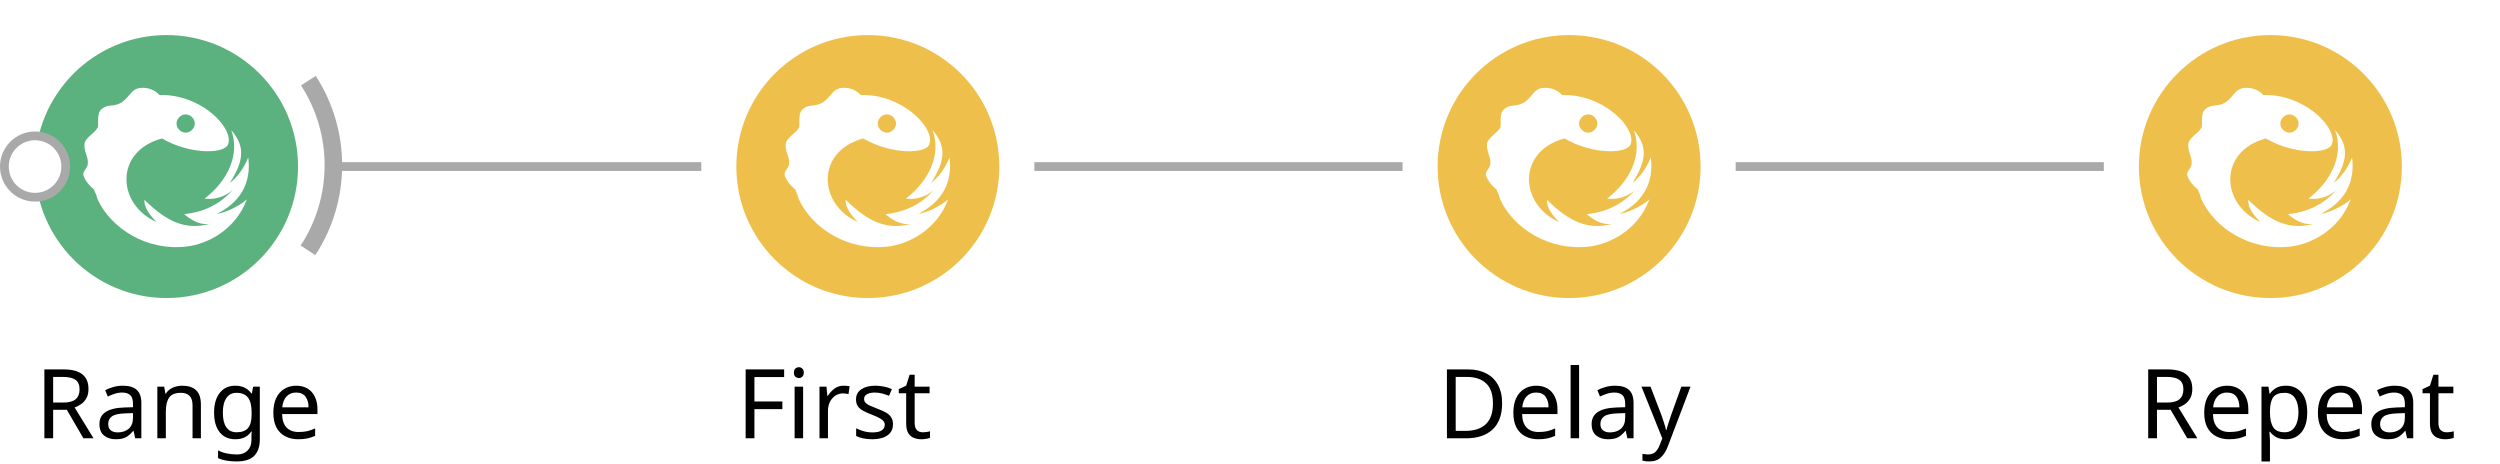
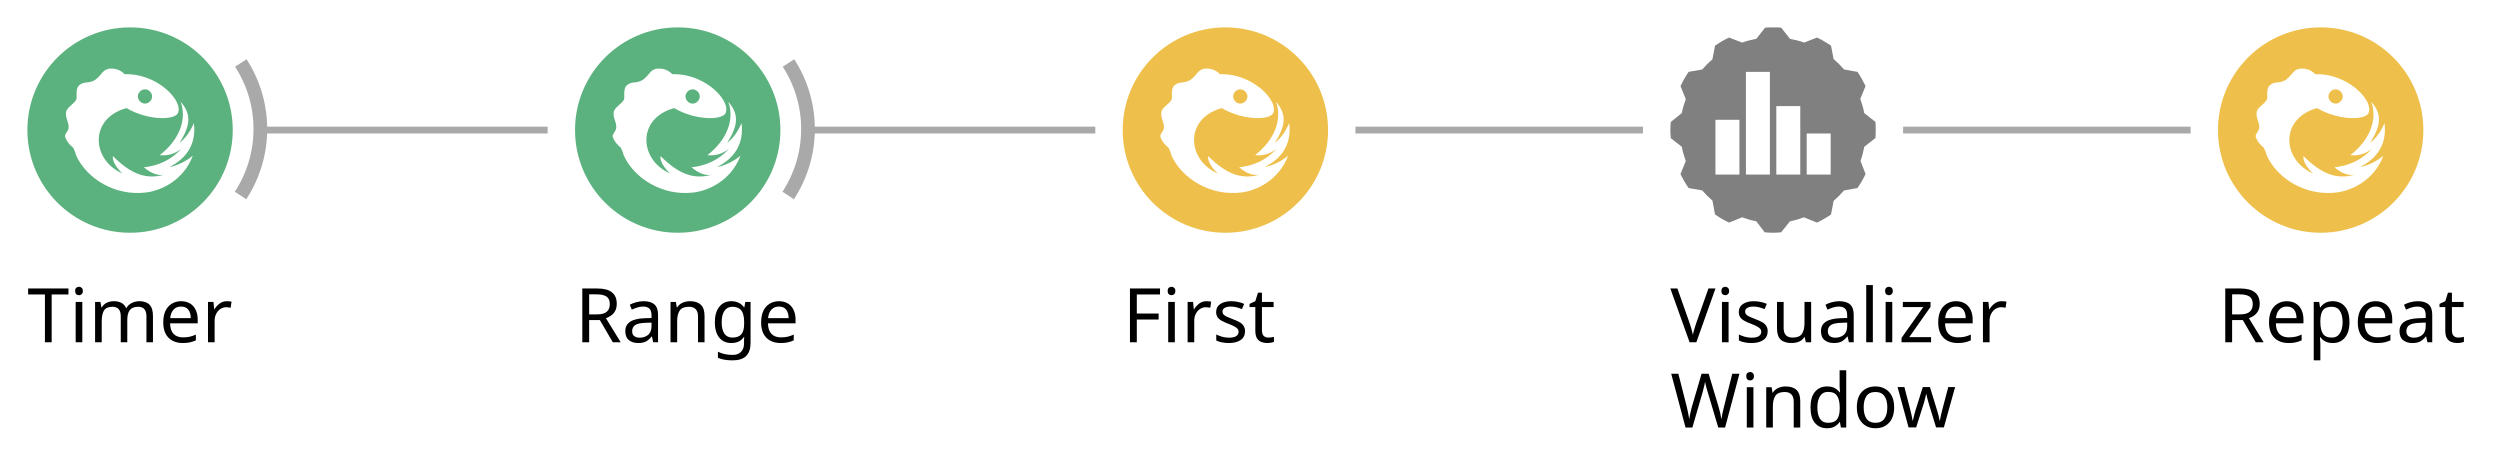
- <svg xmlns="http://www.w3.org/2000/svg" width="285.195" height="52.825" id="SvgGdi_output">
+ <svg xmlns="http://www.w3.org/2000/svg" width="365.195" height="66.65" id="SvgGdi_output">
  <style>text { fill: #000; } @media (prefers-color-scheme: dark) { text { fill: #eee; } }</style>
  <rect id="background" height="100.00%" style="fill:none;" width="100.00%" y="0.00" x="0.00" />
  <g style="shape-rendering:auto;" id="root_group">
-     <line y1="19.00" style="stroke:rgb(169,169,169);fill:none;stroke-linecap:butt;stroke-miterlimit:9;opacity:1;stroke-width:1;stroke-linejoin:miter;" id="2" x2="240.00" y2="19.00" x1="198.00" />
-     <line y1="19.00" style="stroke:rgb(169,169,169);fill:none;stroke-linecap:butt;stroke-miterlimit:9;opacity:1;stroke-width:1;stroke-linejoin:miter;" id="3" x2="160.00" y2="19.00" x1="118.00" />
-     <line y1="19.00" style="stroke:rgb(169,169,169);fill:none;stroke-linecap:butt;stroke-miterlimit:9;opacity:1;stroke-width:1;stroke-linejoin:miter;" id="4" x2="80.00" y2="19.00" x1="38.00" />
-     <ellipse id="37" cy="15.00" cx="15.00" transform="matrix(1.00 0.00 0.00 1.00 244.00 4.00 ) " rx="15.00" ry="15.00" style="stroke:none;opacity:1;fill:rgb(238,192,75);" />
-     <path d="M 12.246 6.014 12.246 6.02 C 12.058 6.02 11.895 6.04 11.767 6.066 10.869 6.353 10.896 6.934 9.877 7.686 8.863 8.264 8.353 7.82 7.615 8.42 6.878 9.016 7.393 10.383 7.084 10.648 6.777 11.18 5.826 11.655 5.652 12.326 5.509 13.185 6.042 13.797 6.021 14.533 6.083 15.146 5.411 15.495 5.508 15.992 5.797 16.804 6.354 17.292 6.617 17.518 6.663 17.55 6.7 17.599 6.715 17.602 6.791 17.792 6.859 17.986 6.955 18.166 6.95 18.14 6.949 18.114 6.943 18.088 6.998 18.305 7.055 18.524 7.133 18.738 8.683 22.099 12.814 24.686 17.342 24.117 19.541 23.848 22.824 22.332 24.166 18.738 23.22 19.587 21.532 20.324 20.777 20.381 23.33 19.105 24.707 16.937 24.32 13.975 23.792 15.233 23.093 16.201 22.221 16.865 24.075 13.976 23.757 12.481 22.385 10.84 23.366 13.539 22.097 16.534 19.332 18.664 20.452 18.785 21.517 18.516 22.502 17.713 21.013 19.374 19.15 20.208 17.014 20.436 18.034 21.303 19.018 21.695 19.959 21.527 17.345 22.249 15.155 21.454 12.49 18.801 12.351 19.515 13.105 20.628 13.883 21.338 9.373 19.383 8.976 13.296 14.469 11.793 14.472 11.793 14.475 11.794 14.478 11.793 17.75 13.707 21.865 13.581 22.051 12.344 22.509 10.861 19.965 7.805 16.162 7.008 15.462 6.871 14.792 6.817 14.154 6.836 14.167 6.836 14.179 6.836 14.191 6.826 13.584 6.177 12.81 6.012 12.246 6.014 z M 17.178 9.047 C 17.724 9.047 18.223 9.544 18.223 10.09 18.223 10.636 17.724 11.133 17.178 11.133 16.632 11.133 16.135 10.636 16.135 10.09 16.135 9.544 16.632 9.047 17.178 9.047 z " style="stroke:none;fill-rule:evenodd;opacity:1;fill:rgb(255,255,255);" transform="matrix(1.00 0.00 0.00 1.00 244.00 4.00 ) " id="40" />
-     <text id="41" transform="matrix(1.00 0.00 0.00 1.00 0.00 0.00 ) " x="244.00px" y="39.00px" style="stroke:none;clip-path:url(#43_text_clipper);font-family:Microsoft Sans Serif;font-size:8.25pt;opacity:1;">
-       <tspan dy="8.25pt" id="45">Repeat</tspan>
+     <line y1="19.00" style="stroke:rgb(169,169,169);fill:none;stroke-linecap:butt;stroke-miterlimit:9;opacity:1;stroke-width:1;stroke-linejoin:miter;" id="2" x2="320.00" y2="19.00" x1="278.00" />
+     <line y1="19.00" style="stroke:rgb(169,169,169);fill:none;stroke-linecap:butt;stroke-miterlimit:9;opacity:1;stroke-width:1;stroke-linejoin:miter;" id="3" x2="240.00" y2="19.00" x1="198.00" />
+     <line y1="19.00" style="stroke:rgb(169,169,169);fill:none;stroke-linecap:butt;stroke-miterlimit:9;opacity:1;stroke-width:1;stroke-linejoin:miter;" id="4" x2="160.00" y2="19.00" x1="118.00" />
+     <line y1="19.00" style="stroke:rgb(169,169,169);fill:none;stroke-linecap:butt;stroke-miterlimit:9;opacity:1;stroke-width:1;stroke-linejoin:miter;" id="5" x2="80.00" y2="19.00" x1="38.00" />
+     <ellipse id="38" cy="15.00" cx="15.00" transform="matrix(1.00 0.00 0.00 1.00 324.00 4.00 ) " rx="15.00" ry="15.00" style="stroke:none;opacity:1;fill:rgb(238,192,75);" />
+     <path d="M 12.246 6.014 12.246 6.02 C 12.058 6.02 11.895 6.04 11.767 6.066 10.869 6.353 10.896 6.934 9.877 7.686 8.863 8.264 8.353 7.82 7.615 8.42 6.878 9.016 7.393 10.383 7.084 10.648 6.777 11.18 5.826 11.655 5.652 12.326 5.509 13.185 6.042 13.797 6.021 14.533 6.083 15.146 5.411 15.495 5.508 15.992 5.797 16.804 6.354 17.292 6.617 17.518 6.663 17.55 6.7 17.599 6.715 17.602 6.791 17.792 6.859 17.986 6.955 18.166 6.95 18.14 6.949 18.114 6.943 18.088 6.998 18.305 7.055 18.524 7.133 18.738 8.683 22.099 12.814 24.686 17.342 24.117 19.541 23.848 22.824 22.332 24.166 18.738 23.22 19.587 21.532 20.324 20.777 20.381 23.33 19.105 24.707 16.937 24.32 13.975 23.792 15.233 23.093 16.201 22.221 16.865 24.075 13.976 23.757 12.481 22.385 10.84 23.366 13.539 22.097 16.534 19.332 18.664 20.452 18.785 21.517 18.516 22.502 17.713 21.013 19.374 19.15 20.208 17.014 20.436 18.034 21.303 19.018 21.695 19.959 21.527 17.345 22.249 15.155 21.454 12.49 18.801 12.351 19.515 13.105 20.628 13.883 21.338 9.373 19.383 8.976 13.296 14.469 11.793 14.472 11.793 14.475 11.794 14.478 11.793 17.75 13.707 21.865 13.581 22.051 12.344 22.509 10.861 19.965 7.805 16.162 7.008 15.462 6.871 14.792 6.817 14.154 6.836 14.167 6.836 14.179 6.836 14.191 6.826 13.584 6.177 12.81 6.012 12.246 6.014 z M 17.178 9.047 C 17.724 9.047 18.223 9.544 18.223 10.09 18.223 10.636 17.724 11.133 17.178 11.133 16.632 11.133 16.135 10.636 16.135 10.09 16.135 9.544 16.632 9.047 17.178 9.047 z " style="stroke:none;fill-rule:evenodd;opacity:1;fill:rgb(255,255,255);" transform="matrix(1.00 0.00 0.00 1.00 324.00 4.00 ) " id="41" />
+     <text id="42" transform="matrix(1.00 0.00 0.00 1.00 0.00 0.00 ) " x="324.00px" y="39.00px" style="stroke:none;clip-path:url(#44_text_clipper);font-family:Microsoft Sans Serif;font-size:8.25pt;opacity:1;">
+       <tspan dy="8.25pt" id="46">Repeat</tspan>
    </text>
-     <ellipse id="47" cy="15.00" cx="15.00" transform="matrix(1.00 0.00 0.00 1.00 164.00 4.00 ) " rx="15.00" ry="15.00" style="stroke:none;opacity:1;fill:rgb(238,192,75);" />
-     <path d="M 12.246 6.014 12.246 6.02 C 12.058 6.02 11.895 6.04 11.767 6.066 10.869 6.353 10.896 6.934 9.877 7.686 8.863 8.264 8.353 7.82 7.615 8.42 6.878 9.016 7.393 10.383 7.084 10.648 6.777 11.18 5.826 11.655 5.652 12.326 5.509 13.185 6.042 13.797 6.021 14.533 6.083 15.146 5.411 15.495 5.508 15.992 5.797 16.804 6.354 17.292 6.617 17.518 6.663 17.55 6.7 17.599 6.715 17.602 6.791 17.792 6.859 17.986 6.955 18.166 6.95 18.14 6.949 18.114 6.943 18.088 6.998 18.305 7.055 18.524 7.133 18.738 8.683 22.099 12.814 24.686 17.342 24.117 19.541 23.848 22.824 22.332 24.166 18.738 23.22 19.587 21.532 20.324 20.777 20.381 23.33 19.105 24.707 16.937 24.32 13.975 23.792 15.233 23.093 16.201 22.221 16.865 24.075 13.976 23.757 12.481 22.385 10.84 23.366 13.539 22.097 16.534 19.332 18.664 20.452 18.785 21.517 18.516 22.502 17.713 21.013 19.374 19.15 20.208 17.014 20.436 18.034 21.303 19.018 21.695 19.959 21.527 17.345 22.249 15.155 21.454 12.49 18.801 12.351 19.515 13.105 20.628 13.883 21.338 9.373 19.383 8.976 13.296 14.469 11.793 14.472 11.793 14.475 11.794 14.478 11.793 17.75 13.707 21.865 13.581 22.051 12.344 22.509 10.861 19.965 7.805 16.162 7.008 15.462 6.871 14.792 6.817 14.154 6.836 14.167 6.836 14.179 6.836 14.191 6.826 13.584 6.177 12.81 6.012 12.246 6.014 z M 17.178 9.047 C 17.724 9.047 18.223 9.544 18.223 10.09 18.223 10.636 17.724 11.133 17.178 11.133 16.632 11.133 16.135 10.636 16.135 10.09 16.135 9.544 16.632 9.047 17.178 9.047 z " style="stroke:none;fill-rule:evenodd;opacity:1;fill:rgb(255,255,255);" transform="matrix(1.00 0.00 0.00 1.00 164.00 4.00 ) " id="48" />
-     <text id="49" transform="matrix(1.00 0.00 0.00 1.00 0.00 0.00 ) " x="164.00px" y="39.00px" style="stroke:none;clip-path:url(#51_text_clipper);font-family:Microsoft Sans Serif;font-size:8.25pt;opacity:1;">
-       <tspan dy="8.25pt" id="53">Delay</tspan>
+     <path transform="matrix(1.00 0.00 0.00 1.00 244.00 4.00 ) " id="50" d="M 15 0 C 15.401 0 15.794 0 16.187 0.033 L 17.476 1.671 C 18.195 1.804 18.878 1.977 19.552 2.218 L 21.429 1.483 C 22.14 1.823 22.829 2.227 23.473 2.67 L 23.849 4.621 C 24.395 5.087 24.913 5.605 25.379 6.151 L 27.33 6.494 C 27.773 7.138 28.177 7.861 28.517 8.571 L 27.746 10.448 C 27.987 11.122 28.196 11.805 28.329 12.523 L 29.967 13.813 C 29.998 14.206 30 14.599 30 15 30 15.392 29.997 15.769 29.967 16.154 L 28.329 17.44 C 28.198 18.146 28.017 18.852 27.782 19.516 L 28.517 21.429 C 28.176 22.143 27.775 22.826 27.33 23.473 L 25.379 23.813 C 24.913 24.358 24.395 24.877 23.849 25.342 L 23.473 27.33 C 22.828 27.774 22.14 28.177 21.429 28.517 L 19.516 27.746 C 18.851 27.982 18.184 28.198 17.476 28.329 L 16.187 29.934 C 15.793 29.965 15.401 30 15 30 14.599 30 14.173 29.966 13.78 29.934 L 12.56 28.329 C 11.862 28.2 11.141 27.977 10.484 27.746 L 8.571 28.517 C 7.856 28.176 7.174 27.776 6.527 27.33 L 6.151 25.306 C 5.617 24.848 5.114 24.348 4.658 23.813 L 2.67 23.473 C 2.225 22.826 1.824 22.143 1.483 21.429 L 2.254 19.516 C 2.023 18.859 1.8 18.138 1.671 17.44 L 0.066 16.187 C 0.035 15.794 -9.272993E-05 15.401 -9.272993E-05 15 -9.272993E-05 14.599 0.035 14.206 0.066 13.813 L 1.671 12.524 C 1.802 11.816 2.019 11.149 2.254 10.484 L 1.483 8.571 C 1.823 7.861 2.227 7.138 2.67 6.494 L 4.658 6.151 C 5.114 5.616 5.617 5.116 6.151 4.658 L 6.527 2.67 C 7.174 2.225 7.857 1.824 8.571 1.483 L 10.484 2.218 C 11.148 1.983 11.854 1.802 12.56 1.671 L 13.846 0.033 C 14.231 0.003 14.608 -0 15 -0 z " style="stroke:none;fill-rule:evenodd;opacity:1;fill:rgb(128,128,128);" />
+     <rect id="57" height="8.00" style="stroke:none;opacity:1;fill:rgb(255,255,255);" transform="matrix(1.00 0.00 0.00 1.00 244.00 4.00 ) " width="3.50" y="13.50" x="6.59" />
+     <rect id="58" height="15.00" style="stroke:none;opacity:1;fill:rgb(255,255,255);" transform="matrix(1.00 0.00 0.00 1.00 244.00 4.00 ) " width="3.50" y="6.50" x="11.04" />
+     <rect id="59" height="10.00" style="stroke:none;opacity:1;fill:rgb(255,255,255);" transform="matrix(1.00 0.00 0.00 1.00 244.00 4.00 ) " width="3.50" y="11.50" x="15.48" />
+     <rect id="60" height="6.00" style="stroke:none;opacity:1;fill:rgb(255,255,255);" transform="matrix(1.00 0.00 0.00 1.00 244.00 4.00 ) " width="3.50" y="15.50" x="19.92" />
+     <text id="61" transform="matrix(1.00 0.00 0.00 1.00 0.00 0.00 ) " x="244.00px" y="39.00px" style="stroke:none;clip-path:url(#63_text_clipper);font-family:Microsoft Sans Serif;font-size:8.25pt;opacity:1;">
+       <tspan dy="8.25pt" id="65">Visualizer</tspan>
    </text>
-     <ellipse id="55" cy="15.00" cx="15.00" transform="matrix(1.00 0.00 0.00 1.00 84.00 4.00 ) " rx="15.00" ry="15.00" style="stroke:none;opacity:1;fill:rgb(238,192,75);" />
-     <path d="M 12.246 6.014 12.246 6.02 C 12.058 6.02 11.895 6.04 11.767 6.066 10.869 6.353 10.896 6.934 9.877 7.686 8.863 8.264 8.353 7.82 7.615 8.42 6.878 9.016 7.393 10.383 7.084 10.648 6.777 11.18 5.826 11.655 5.652 12.326 5.509 13.185 6.042 13.797 6.021 14.533 6.083 15.146 5.411 15.495 5.508 15.992 5.797 16.804 6.354 17.292 6.617 17.518 6.663 17.55 6.7 17.599 6.715 17.602 6.791 17.792 6.859 17.986 6.955 18.166 6.95 18.14 6.949 18.114 6.943 18.088 6.998 18.305 7.055 18.524 7.133 18.738 8.683 22.099 12.814 24.686 17.342 24.117 19.541 23.848 22.824 22.332 24.166 18.738 23.22 19.587 21.532 20.324 20.777 20.381 23.33 19.105 24.707 16.937 24.32 13.975 23.792 15.233 23.093 16.201 22.221 16.865 24.075 13.976 23.757 12.481 22.385 10.84 23.366 13.539 22.097 16.534 19.332 18.664 20.452 18.785 21.517 18.516 22.502 17.713 21.013 19.374 19.15 20.208 17.014 20.436 18.034 21.303 19.018 21.695 19.959 21.527 17.345 22.249 15.155 21.454 12.49 18.801 12.351 19.515 13.105 20.628 13.883 21.338 9.373 19.383 8.976 13.296 14.469 11.793 14.472 11.793 14.475 11.794 14.478 11.793 17.75 13.707 21.865 13.581 22.051 12.344 22.509 10.861 19.965 7.805 16.162 7.008 15.462 6.871 14.792 6.817 14.154 6.836 14.167 6.836 14.179 6.836 14.191 6.826 13.584 6.177 12.81 6.012 12.246 6.014 z M 17.178 9.047 C 17.724 9.047 18.223 9.544 18.223 10.09 18.223 10.636 17.724 11.133 17.178 11.133 16.632 11.133 16.135 10.636 16.135 10.09 16.135 9.544 16.632 9.047 17.178 9.047 z " style="stroke:none;fill-rule:evenodd;opacity:1;fill:rgb(255,255,255);" transform="matrix(1.00 0.00 0.00 1.00 84.00 4.00 ) " id="56" />
-     <text id="57" transform="matrix(1.00 0.00 0.00 1.00 0.00 0.00 ) " x="84.00px" y="39.00px" style="stroke:none;clip-path:url(#59_text_clipper);font-family:Microsoft Sans Serif;font-size:8.25pt;opacity:1;">
-       <tspan dy="8.25pt" id="61">First</tspan>
+     <text id="67" transform="matrix(1.00 0.00 0.00 1.00 0.00 0.00 ) " x="244.00px" y="51.45px" style="stroke:none;clip-path:url(#69_text_clipper);font-family:Microsoft Sans Serif;font-size:8.25pt;opacity:1;">
+       <tspan dy="8.25pt" id="71">Window</tspan>
    </text>
-     <path style="stroke:rgb(169,169,169);fill:none;stroke-linecap:butt;stroke-miterlimit:9;opacity:1;stroke-width:2;stroke-linejoin:miter;" transform="matrix(1.00 0.00 0.00 1.00 4.00 4.00 ) " id="66" d="M 31.179 5.2 C 34.998 11.092 34.981 18.682 31.136 24.557 " />
-     <ellipse id="67" cy="15.00" cx="15.00" transform="matrix(1.00 0.00 0.00 1.00 4.00 4.00 ) " rx="15.00" ry="15.00" style="stroke:none;opacity:1;fill:rgb(91,178,126);" />
-     <path d="M 12.246 6.014 12.246 6.02 C 12.058 6.02 11.895 6.04 11.767 6.066 10.869 6.353 10.896 6.934 9.877 7.686 8.863 8.264 8.353 7.82 7.615 8.42 6.878 9.016 7.393 10.383 7.084 10.648 6.777 11.18 5.826 11.655 5.652 12.326 5.509 13.185 6.042 13.797 6.021 14.533 6.083 15.146 5.411 15.495 5.508 15.992 5.797 16.804 6.354 17.292 6.617 17.518 6.663 17.55 6.7 17.599 6.715 17.602 6.791 17.792 6.859 17.986 6.955 18.166 6.95 18.14 6.949 18.114 6.943 18.088 6.998 18.305 7.055 18.524 7.133 18.738 8.683 22.099 12.814 24.686 17.342 24.117 19.541 23.848 22.824 22.332 24.166 18.738 23.22 19.587 21.532 20.324 20.777 20.381 23.33 19.105 24.707 16.937 24.32 13.975 23.792 15.233 23.093 16.201 22.221 16.865 24.075 13.976 23.757 12.481 22.385 10.84 23.366 13.539 22.097 16.534 19.332 18.664 20.452 18.785 21.517 18.516 22.502 17.713 21.013 19.374 19.15 20.208 17.014 20.436 18.034 21.303 19.018 21.695 19.959 21.527 17.345 22.249 15.155 21.454 12.49 18.801 12.351 19.515 13.105 20.628 13.883 21.338 9.373 19.383 8.976 13.296 14.469 11.793 14.472 11.793 14.475 11.794 14.478 11.793 17.75 13.707 21.865 13.581 22.051 12.344 22.509 10.861 19.965 7.805 16.162 7.008 15.462 6.871 14.792 6.817 14.154 6.836 14.167 6.836 14.179 6.836 14.191 6.826 13.584 6.177 12.81 6.012 12.246 6.014 z M 17.178 9.047 C 17.724 9.047 18.223 9.544 18.223 10.09 18.223 10.636 17.724 11.133 17.178 11.133 16.632 11.133 16.135 10.636 16.135 10.09 16.135 9.544 16.632 9.047 17.178 9.047 z " style="stroke:none;fill-rule:evenodd;opacity:1;fill:rgb(255,255,255);" transform="matrix(1.00 0.00 0.00 1.00 4.00 4.00 ) " id="68" />
-     <ellipse id="69" cy="19.00" cx="4.00" rx="3.00" ry="3.00" style="stroke:rgb(169,169,169);fill:none;stroke-linecap:butt;stroke-miterlimit:9;opacity:1;stroke-width:2;stroke-linejoin:miter;" />
-     <ellipse id="70" cy="19.00" cx="4.00" rx="3.00" ry="3.00" style="stroke:none;opacity:1;fill:rgb(255,255,255);" />
-     <text id="71" transform="matrix(1.00 0.00 0.00 1.00 0.00 0.00 ) " x="4.00px" y="39.00px" style="stroke:none;clip-path:url(#73_text_clipper);font-family:Microsoft Sans Serif;font-size:8.25pt;opacity:1;">
-       <tspan dy="8.25pt" id="75">Range</tspan>
+     <ellipse id="73" cy="15.00" cx="15.00" transform="matrix(1.00 0.00 0.00 1.00 164.00 4.00 ) " rx="15.00" ry="15.00" style="stroke:none;opacity:1;fill:rgb(238,192,75);" />
+     <path d="M 12.246 6.014 12.246 6.02 C 12.058 6.02 11.895 6.04 11.767 6.066 10.869 6.353 10.896 6.934 9.877 7.686 8.863 8.264 8.353 7.82 7.615 8.42 6.878 9.016 7.393 10.383 7.084 10.648 6.777 11.18 5.826 11.655 5.652 12.326 5.509 13.185 6.042 13.797 6.021 14.533 6.083 15.146 5.411 15.495 5.508 15.992 5.797 16.804 6.354 17.292 6.617 17.518 6.663 17.55 6.7 17.599 6.715 17.602 6.791 17.792 6.859 17.986 6.955 18.166 6.95 18.14 6.949 18.114 6.943 18.088 6.998 18.305 7.055 18.524 7.133 18.738 8.683 22.099 12.814 24.686 17.342 24.117 19.541 23.848 22.824 22.332 24.166 18.738 23.22 19.587 21.532 20.324 20.777 20.381 23.33 19.105 24.707 16.937 24.32 13.975 23.792 15.233 23.093 16.201 22.221 16.865 24.075 13.976 23.757 12.481 22.385 10.84 23.366 13.539 22.097 16.534 19.332 18.664 20.452 18.785 21.517 18.516 22.502 17.713 21.013 19.374 19.15 20.208 17.014 20.436 18.034 21.303 19.018 21.695 19.959 21.527 17.345 22.249 15.155 21.454 12.49 18.801 12.351 19.515 13.105 20.628 13.883 21.338 9.373 19.383 8.976 13.296 14.469 11.793 14.472 11.793 14.475 11.794 14.478 11.793 17.75 13.707 21.865 13.581 22.051 12.344 22.509 10.861 19.965 7.805 16.162 7.008 15.462 6.871 14.792 6.817 14.154 6.836 14.167 6.836 14.179 6.836 14.191 6.826 13.584 6.177 12.81 6.012 12.246 6.014 z M 17.178 9.047 C 17.724 9.047 18.223 9.544 18.223 10.09 18.223 10.636 17.724 11.133 17.178 11.133 16.632 11.133 16.135 10.636 16.135 10.09 16.135 9.544 16.632 9.047 17.178 9.047 z " style="stroke:none;fill-rule:evenodd;opacity:1;fill:rgb(255,255,255);" transform="matrix(1.00 0.00 0.00 1.00 164.00 4.00 ) " id="74" />
+     <text id="75" transform="matrix(1.00 0.00 0.00 1.00 0.00 0.00 ) " x="164.00px" y="39.00px" style="stroke:none;clip-path:url(#77_text_clipper);font-family:Microsoft Sans Serif;font-size:8.25pt;opacity:1;">
+       <tspan dy="8.25pt" id="79">First</tspan>
+     </text>
+     <path d="M 31.179 5.2 C 34.998 11.092 34.981 18.682 31.136 24.557 " style="stroke:rgb(169,169,169);fill:none;stroke-linecap:butt;stroke-miterlimit:9;opacity:1;stroke-width:2;stroke-linejoin:miter;" transform="matrix(1.00 0.00 0.00 1.00 84.00 4.00 ) " id="84" />
+     <ellipse id="85" cy="15.00" cx="15.00" transform="matrix(1.00 0.00 0.00 1.00 84.00 4.00 ) " rx="15.00" ry="15.00" style="stroke:none;opacity:1;fill:rgb(91,178,126);" />
+     <path d="M 12.246 6.014 12.246 6.02 C 12.058 6.02 11.895 6.04 11.767 6.066 10.869 6.353 10.896 6.934 9.877 7.686 8.863 8.264 8.353 7.82 7.615 8.42 6.878 9.016 7.393 10.383 7.084 10.648 6.777 11.18 5.826 11.655 5.652 12.326 5.509 13.185 6.042 13.797 6.021 14.533 6.083 15.146 5.411 15.495 5.508 15.992 5.797 16.804 6.354 17.292 6.617 17.518 6.663 17.55 6.7 17.599 6.715 17.602 6.791 17.792 6.859 17.986 6.955 18.166 6.95 18.14 6.949 18.114 6.943 18.088 6.998 18.305 7.055 18.524 7.133 18.738 8.683 22.099 12.814 24.686 17.342 24.117 19.541 23.848 22.824 22.332 24.166 18.738 23.22 19.587 21.532 20.324 20.777 20.381 23.33 19.105 24.707 16.937 24.32 13.975 23.792 15.233 23.093 16.201 22.221 16.865 24.075 13.976 23.757 12.481 22.385 10.84 23.366 13.539 22.097 16.534 19.332 18.664 20.452 18.785 21.517 18.516 22.502 17.713 21.013 19.374 19.15 20.208 17.014 20.436 18.034 21.303 19.018 21.695 19.959 21.527 17.345 22.249 15.155 21.454 12.49 18.801 12.351 19.515 13.105 20.628 13.883 21.338 9.373 19.383 8.976 13.296 14.469 11.793 14.472 11.793 14.475 11.794 14.478 11.793 17.75 13.707 21.865 13.581 22.051 12.344 22.509 10.861 19.965 7.805 16.162 7.008 15.462 6.871 14.792 6.817 14.154 6.836 14.167 6.836 14.179 6.836 14.191 6.826 13.584 6.177 12.81 6.012 12.246 6.014 z M 17.178 9.047 C 17.724 9.047 18.223 9.544 18.223 10.09 18.223 10.636 17.724 11.133 17.178 11.133 16.632 11.133 16.135 10.636 16.135 10.09 16.135 9.544 16.632 9.047 17.178 9.047 z " style="stroke:none;fill-rule:evenodd;opacity:1;fill:rgb(255,255,255);" transform="matrix(1.00 0.00 0.00 1.00 84.00 4.00 ) " id="86" />
+     <text id="87" transform="matrix(1.00 0.00 0.00 1.00 0.00 0.00 ) " x="84.00px" y="39.00px" style="stroke:none;clip-path:url(#89_text_clipper);font-family:Microsoft Sans Serif;font-size:8.25pt;opacity:1;">
+       <tspan dy="8.25pt" id="91">Range</tspan>
+     </text>
+     <path d="M 31.179 5.2 C 34.998 11.092 34.981 18.682 31.136 24.557 " style="stroke:rgb(169,169,169);fill:none;stroke-linecap:butt;stroke-miterlimit:9;opacity:1;stroke-width:2;stroke-linejoin:miter;" transform="matrix(1.00 0.00 0.00 1.00 4.00 4.00 ) " id="93" />
+     <ellipse id="94" cy="15.00" cx="15.00" transform="matrix(1.00 0.00 0.00 1.00 4.00 4.00 ) " rx="15.00" ry="15.00" style="stroke:none;opacity:1;fill:rgb(91,178,126);" />
+     <path d="M 12.246 6.014 12.246 6.02 C 12.058 6.02 11.895 6.04 11.767 6.066 10.869 6.353 10.896 6.934 9.877 7.686 8.863 8.264 8.353 7.82 7.615 8.42 6.878 9.016 7.393 10.383 7.084 10.648 6.777 11.18 5.826 11.655 5.652 12.326 5.509 13.185 6.042 13.797 6.021 14.533 6.083 15.146 5.411 15.495 5.508 15.992 5.797 16.804 6.354 17.292 6.617 17.518 6.663 17.55 6.7 17.599 6.715 17.602 6.791 17.792 6.859 17.986 6.955 18.166 6.95 18.14 6.949 18.114 6.943 18.088 6.998 18.305 7.055 18.524 7.133 18.738 8.683 22.099 12.814 24.686 17.342 24.117 19.541 23.848 22.824 22.332 24.166 18.738 23.22 19.587 21.532 20.324 20.777 20.381 23.33 19.105 24.707 16.937 24.32 13.975 23.792 15.233 23.093 16.201 22.221 16.865 24.075 13.976 23.757 12.481 22.385 10.84 23.366 13.539 22.097 16.534 19.332 18.664 20.452 18.785 21.517 18.516 22.502 17.713 21.013 19.374 19.15 20.208 17.014 20.436 18.034 21.303 19.018 21.695 19.959 21.527 17.345 22.249 15.155 21.454 12.49 18.801 12.351 19.515 13.105 20.628 13.883 21.338 9.373 19.383 8.976 13.296 14.469 11.793 14.472 11.793 14.475 11.794 14.478 11.793 17.75 13.707 21.865 13.581 22.051 12.344 22.509 10.861 19.965 7.805 16.162 7.008 15.462 6.871 14.792 6.817 14.154 6.836 14.167 6.836 14.179 6.836 14.191 6.826 13.584 6.177 12.81 6.012 12.246 6.014 z M 17.178 9.047 C 17.724 9.047 18.223 9.544 18.223 10.09 18.223 10.636 17.724 11.133 17.178 11.133 16.632 11.133 16.135 10.636 16.135 10.09 16.135 9.544 16.632 9.047 17.178 9.047 z " style="stroke:none;fill-rule:evenodd;opacity:1;fill:rgb(255,255,255);" transform="matrix(1.00 0.00 0.00 1.00 4.00 4.00 ) " id="95" />
+     <text id="96" transform="matrix(1.00 0.00 0.00 1.00 0.00 0.00 ) " x="4.00px" y="39.00px" style="stroke:none;clip-path:url(#98_text_clipper);font-family:Microsoft Sans Serif;font-size:8.25pt;opacity:1;">
+       <tspan dy="8.25pt" id="100">Timer</tspan>
    </text>
  </g>
  <defs id="clips_hatches_and_gradients">
-     <clipPath id="43_text_clipper">
-       <rect x="244.00" y="39.00" width="40.20" height="13.83" id="44" />
+     <clipPath id="44_text_clipper">
+       <rect x="324.00" y="39.00" width="40.20" height="13.83" id="45" />
    </clipPath>
-     <clipPath id="51_text_clipper">
-       <rect x="164.00" y="39.00" width="32.70" height="13.83" id="52" />
+     <clipPath id="63_text_clipper">
+       <rect x="244.00" y="39.00" width="52.98" height="27.65" id="64" />
    </clipPath>
-     <clipPath id="59_text_clipper">
-       <rect x="84.00" y="39.00" width="25.76" height="13.83" id="60" />
+     <clipPath id="69_text_clipper">
+       <rect x="244.00" y="51.45" width="52.98" height="27.65" id="70" />
    </clipPath>
-     <clipPath id="73_text_clipper">
-       <rect x="4.00" y="39.00" width="37.05" height="13.83" id="74" />
+     <clipPath id="77_text_clipper">
+       <rect x="164.00" y="39.00" width="25.76" height="13.83" id="78" />
+     </clipPath>
+     <clipPath id="89_text_clipper">
+       <rect x="84.00" y="39.00" width="37.05" height="13.83" id="90" />
+     </clipPath>
+     <clipPath id="98_text_clipper">
+       <rect x="4.00" y="39.00" width="32.68" height="13.83" id="99" />
    </clipPath>
  </defs>
</svg>
